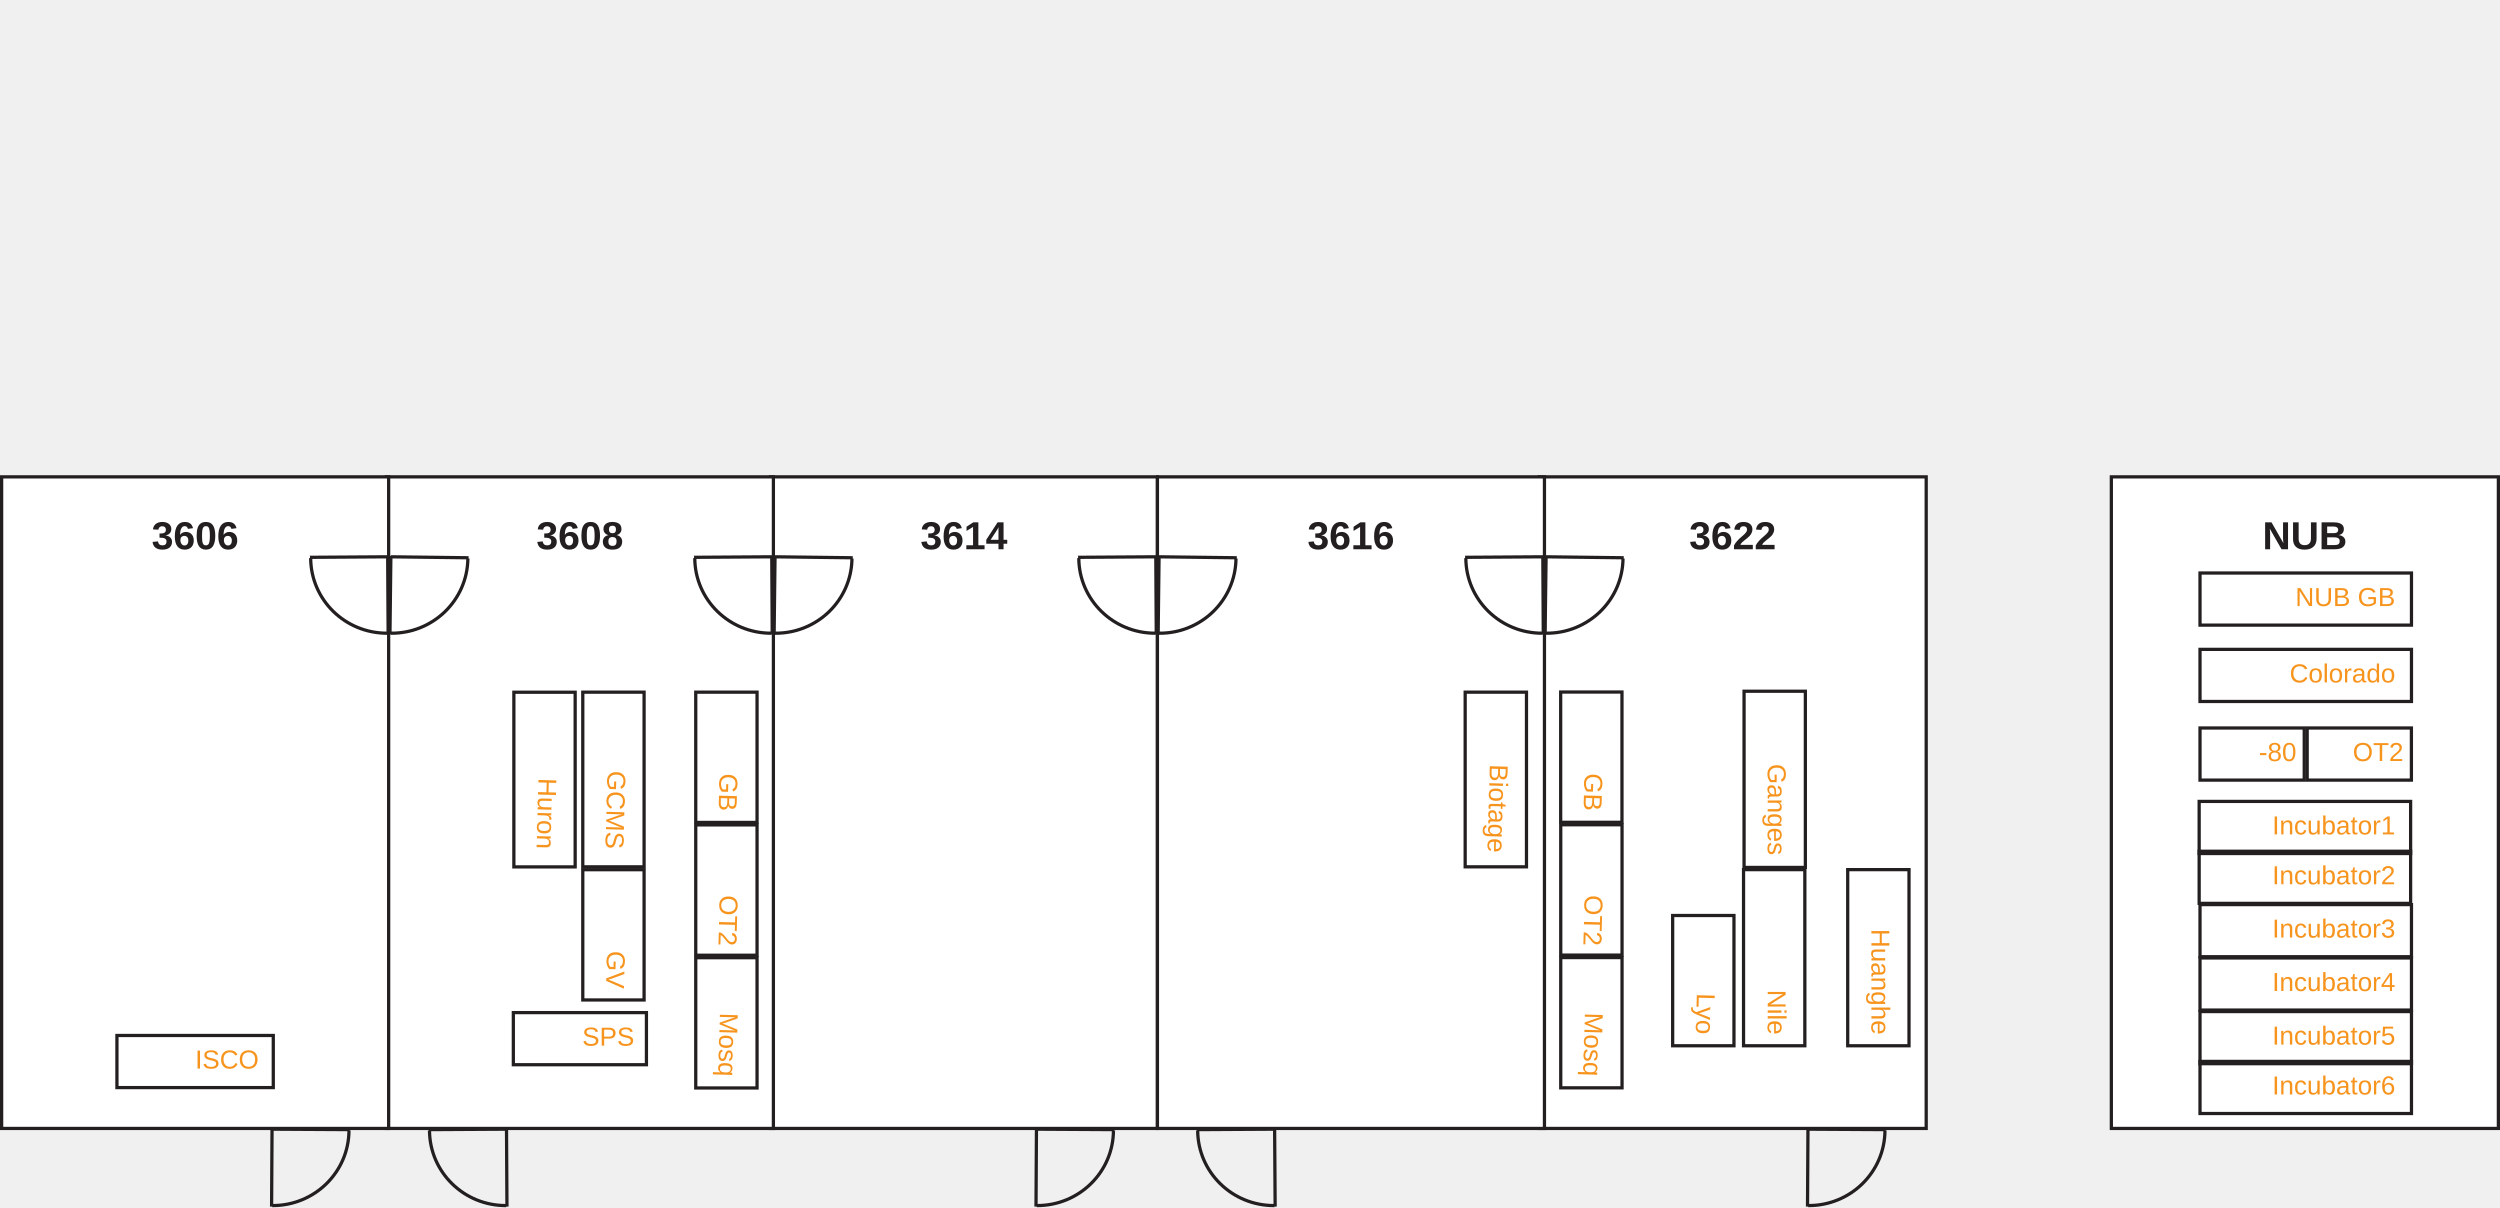
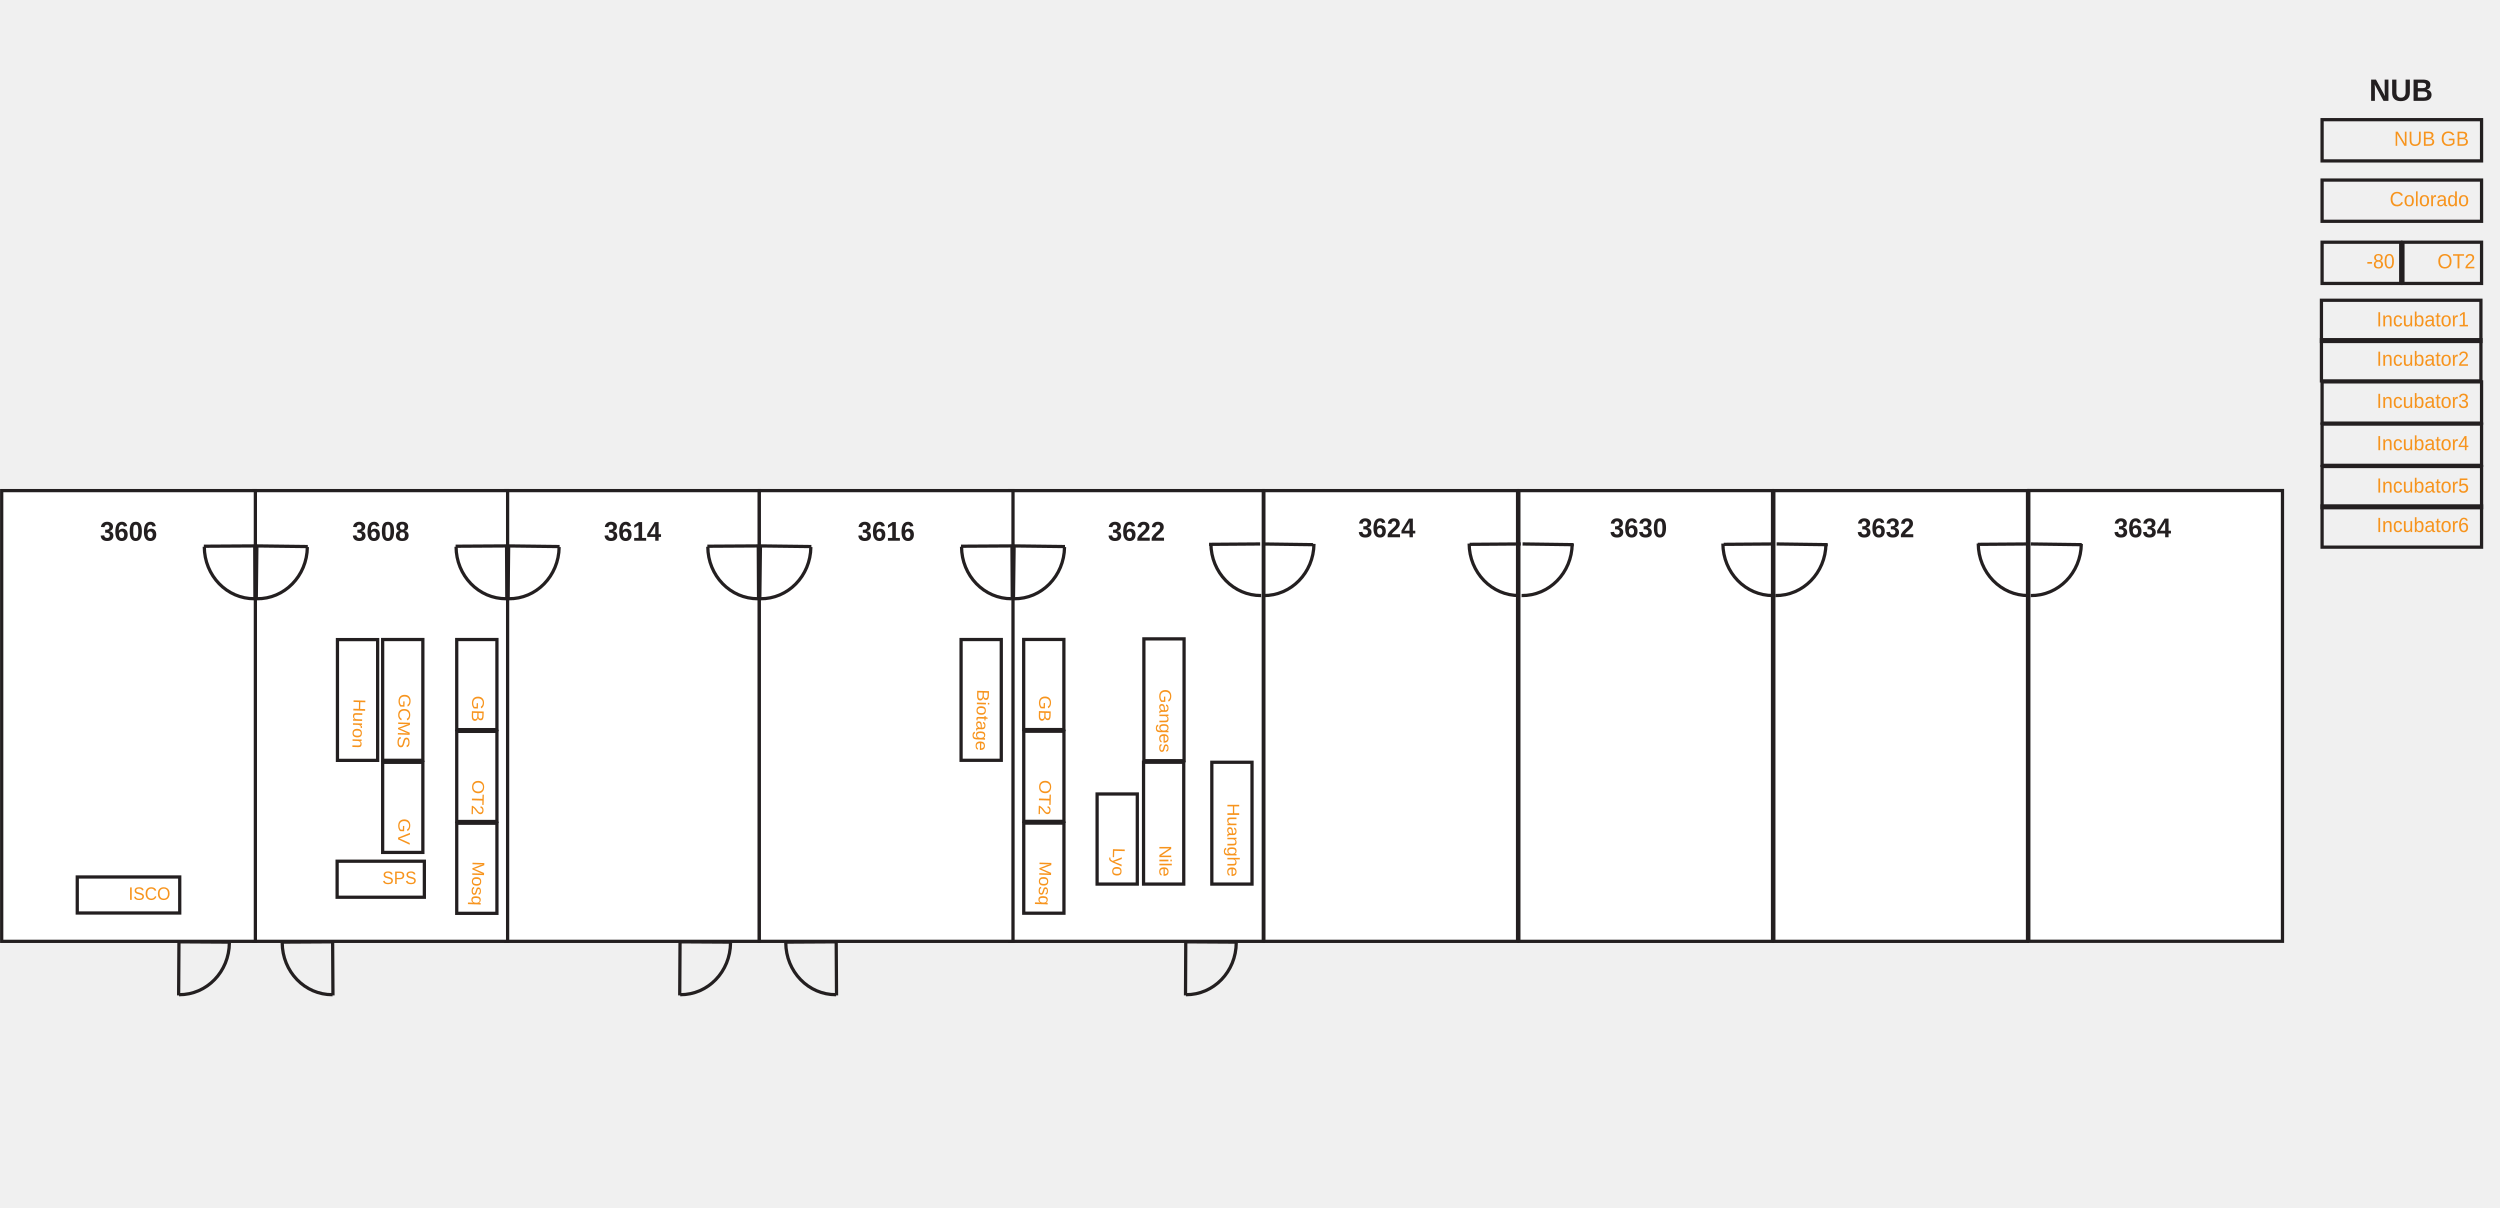
- <svg xmlns="http://www.w3.org/2000/svg" id="Layer_1" viewBox="0 0 383.76 185.31">
+ <svg xmlns="http://www.w3.org/2000/svg" id="Layer_1" version="1.1" viewBox="0 0 383.76 185.31">
  <defs>
-     <style>.cls-1{fill:#231f20;font-family:Arial-BoldMT, Arial;font-size:6px;font-weight:700;}.cls-2{letter-spacing:-.04em;}.cls-3{fill:#fff;}.cls-3,.cls-4{stroke:#231f20;stroke-miterlimit:10;stroke-width:.5px;}.cls-5{fill:#f7941d;font-family:ArialMT, Arial;font-size:4px;}.cls-4{fill:none;}</style>
+     <style>
+       .st0 {
+         font-size: 4.15px;
+       }
+ 
+       .st0, .st1, .st2, .st3, .st4, .st5, .st6, .st7 {
+         isolation: isolate;
+       }
+ 
+       .st0, .st4 {
+         fill: #231f20;
+         font-family: Arial-BoldMT, Arial;
+         font-weight: 700;
+       }
+ 
+       .st1 {
+         font-size: 2.62px;
+       }
+ 
+       .st1, .st2, .st5, .st6, .st7 {
+         fill: #f7941d;
+         font-family: ArialMT, Arial;
+       }
+ 
+       .st2, .st5 {
+         font-size: 2.62px;
+       }
+ 
+       .st8 {
+         fill: none;
+       }
+ 
+       .st8, .st9 {
+         stroke: #231f20;
+         stroke-miterlimit: 10;
+         stroke-width: .5px;
+       }
+ 
+       .st4 {
+         font-size: 4.75px;
+       }
+ 
+       .st5 {
+         letter-spacing: -.04em;
+       }
+ 
+       .st6 {
+         font-size: 3.16px;
+       }
+ 
+       .st7 {
+         font-size: 2.77px;
+       }
+ 
+       .st9 {
+         fill: #fff;
+       }
+     </style>
  </defs>
-   <rect class="cls-3" x="118.26" y="73.2" width="59.41" height="100.02" />
-   <text class="cls-1" transform="translate(141.29 84.31)">
-     <tspan x="0" y="0">3614</tspan>
-   </text>
-   <rect class="cls-3" x="59.31" y="73.2" width="59.41" height="100.02" />
-   <text class="cls-1" transform="translate(82.34 84.31)">
-     <tspan x="0" y="0">3608</tspan>
-   </text>
-   <rect class="cls-3" x=".25" y="73.2" width="59.41" height="100.02" />
-   <text class="cls-1" transform="translate(23.28 84.31)">
-     <tspan x="0" y="0">3606</tspan>
-   </text>
-   <rect class="cls-3" x="236.27" y="73.2" width="59.41" height="100.02" />
-   <text class="cls-1" transform="translate(259.3 84.31)">
-     <tspan x="0" y="0">3622</tspan>
-   </text>
-   <rect class="cls-3" x="177.67" y="73.2" width="59.41" height="100.02" />
-   <text class="cls-1" transform="translate(200.7 84.31)">
-     <tspan x="0" y="0">3616</tspan>
-   </text>
-   <rect class="cls-3" x="324.1" y="73.2" width="59.41" height="100.02" />
-   <text class="cls-1" transform="translate(347.3 84.31)">
-     <tspan x="0" y="0">NUB</tspan>
-   </text>
-   <line class="cls-4" x1="183.74" y1="173.4" x2="195.69" y2="173.33" />
-   <line class="cls-4" x1="195.66" y1="173.22" x2="195.74" y2="185.22" />
-   <path class="cls-4" d="M195.63,185.06c-6.48.04-11.75-5.12-11.78-11.53" />
-   <line class="cls-4" x1="171.03" y1="173.4" x2="159.08" y2="173.33" />
-   <line class="cls-4" x1="159.1" y1="173.22" x2="159.03" y2="185.22" />
-   <path class="cls-4" d="M159.14,185.06c6.48.04,11.75-5.12,11.78-11.53" />
-   <line class="cls-4" x1="65.82" y1="173.4" x2="77.78" y2="173.33" />
-   <line class="cls-4" x1="77.75" y1="173.22" x2="77.82" y2="185.22" />
-   <path class="cls-4" d="M77.71,185.06c-6.48.04-11.75-5.12-11.78-11.53" />
-   <line class="cls-4" x1="53.69" y1="173.4" x2="41.73" y2="173.33" />
-   <line class="cls-4" x1="41.76" y1="173.22" x2="41.69" y2="185.22" />
-   <path class="cls-4" d="M41.79,185.06c6.48.04,11.75-5.12,11.78-11.53" />
-   <line class="cls-4" x1="289.46" y1="173.4" x2="277.51" y2="173.33" />
-   <line class="cls-4" x1="277.53" y1="173.22" x2="277.46" y2="185.22" />
-   <path class="cls-4" d="M277.57,185.06c6.48.04,11.75-5.12,11.78-11.53" />
-   <line class="cls-4" x1="71.93" y1="85.62" x2="59.98" y2="85.47" />
-   <line class="cls-4" x1="60" y1="85.36" x2="59.86" y2="97.36" />
-   <path class="cls-4" d="M59.97,97.2c6.47.08,11.78-5.05,11.85-11.46" />
-   <line class="cls-4" x1="47.58" y1="85.55" x2="59.53" y2="85.47" />
-   <line class="cls-4" x1="59.51" y1="85.36" x2="59.58" y2="97.36" />
-   <path class="cls-4" d="M59.47,97.2c-6.48.04-11.75-5.12-11.78-11.53" />
-   <line class="cls-4" x1="130.9" y1="85.62" x2="118.94" y2="85.47" />
-   <line class="cls-4" x1="118.97" y1="85.36" x2="118.83" y2="97.36" />
-   <path class="cls-4" d="M118.93,97.2c6.47.08,11.78-5.05,11.85-11.46" />
-   <line class="cls-4" x1="106.54" y1="85.55" x2="118.5" y2="85.47" />
-   <line class="cls-4" x1="118.47" y1="85.36" x2="118.54" y2="97.36" />
-   <path class="cls-4" d="M118.43,97.2c-6.48.04-11.75-5.12-11.78-11.53" />
-   <line class="cls-4" x1="189.85" y1="85.62" x2="177.89" y2="85.47" />
-   <line class="cls-4" x1="177.92" y1="85.36" x2="177.78" y2="97.36" />
-   <path class="cls-4" d="M177.88,97.2c6.47.08,11.78-5.05,11.85-11.46" />
-   <line class="cls-4" x1="165.49" y1="85.55" x2="177.45" y2="85.47" />
-   <line class="cls-4" x1="177.42" y1="85.36" x2="177.49" y2="97.36" />
-   <path class="cls-4" d="M177.38,97.2c-6.48.04-11.75-5.12-11.78-11.53" />
-   <line class="cls-4" x1="249.25" y1="85.62" x2="237.3" y2="85.47" />
-   <line class="cls-4" x1="237.33" y1="85.36" x2="237.18" y2="97.36" />
-   <path class="cls-4" d="M237.29,97.2c6.47.08,11.78-5.05,11.85-11.46" />
-   <line class="cls-4" x1="224.9" y1="85.55" x2="236.86" y2="85.47" />
-   <line class="cls-4" x1="236.83" y1="85.36" x2="236.9" y2="97.36" />
-   <path class="cls-4" d="M236.79,97.2c-6.48.04-11.75-5.12-11.78-11.53" />
-   <rect class="cls-4" x="70.18" y="114.95" width="26.81" height="9.41" transform="translate(203.24 36.08) rotate(90)" />
-   <text class="cls-5" transform="translate(82.66 119.4) rotate(91.54)">
-     <tspan x="0" y="0">Huron</tspan>
-   </text>
-   <rect class="cls-4" x="17.95" y="158.95" width="24" height="8" />
-   <text class="cls-5" transform="translate(29.95 164.02)">
-     <tspan x="0" y="0">ISCO</tspan>
-   </text>
-   <rect class="cls-4" x="80.76" y="114.95" width="26.81" height="9.41" transform="translate(213.82 25.49) rotate(90)" />
-   <text class="cls-5" transform="translate(93.26 118.29) rotate(91.54)">
-     <tspan x="0" y="0">GCMS</tspan>
-   </text>
-   <rect class="cls-4" x="78.8" y="155.44" width="20.43" height="8" />
-   <text class="cls-5" transform="translate(89.37 160.51)">
-     <tspan x="0" y="0">SPS</tspan>
-   </text>
-   <text class="cls-5" transform="translate(271.35 117.26) rotate(90)">
-     <tspan x="0" y="0">Ganges</tspan>
-   </text>
-   <text class="cls-5" transform="translate(271.35 151.94) rotate(90)">
-     <tspan x="0" y="0">Nile</tspan>
-   </text>
-   <text class="cls-5" transform="translate(287.27 142.59) rotate(90)">
-     <tspan x="0" y="0">Huanghe</tspan>
-   </text>
-   <text class="cls-5" transform="translate(351.46 104.75)">
-     <tspan x="0" y="0">Colorado</tspan>
-   </text>
-   <rect class="cls-4" x="258.9" y="114.93" width="27.04" height="9.41" transform="translate(392.06 -152.79) rotate(90)" />
-   <rect class="cls-4" x="337.71" y="87.96" width="32.46" height="8" />
-   <text class="cls-5" transform="translate(352.35 93.03)">
-     <tspan x="0" y="0">NUB GB</tspan>
-   </text>
-   <text class="cls-5" transform="translate(110.46 118.7) rotate(91.54)">
-     <tspan x="0" y="0">GB</tspan>
-   </text>
-   <rect class="cls-4" x="101.5" y="111.55" width="20" height="9.41" transform="translate(227.76 4.75) rotate(90)" />
-   <text class="cls-5" transform="translate(110.49 137.39) rotate(91.54)">
-     <tspan x="0" y="0">OT2</tspan>
-   </text>
-   <rect class="cls-4" x="101.5" y="131.93" width="20" height="9.41" transform="translate(248.14 25.13) rotate(90)" />
-   <rect class="cls-4" x="101.5" y="152.31" width="20" height="9.41" transform="translate(268.52 45.51) rotate(90)" />
-   <text class="cls-5" transform="translate(110.51 155.44) rotate(91.54)">
-     <tspan x="0" y="0">Mosq</tspan>
-   </text>
-   <text class="cls-5" transform="translate(243.23 118.67) rotate(91.54)">
-     <tspan x="0" y="0">GB</tspan>
-   </text>
-   <rect class="cls-4" x="234.28" y="111.53" width="20" height="9.41" transform="translate(360.51 -128.05) rotate(90)" />
-   <text class="cls-5" transform="translate(243.26 137.37) rotate(91.54)">
-     <tspan x="0" y="0">OT2</tspan>
-   </text>
-   <rect class="cls-4" x="234.28" y="131.9" width="20" height="9.41" transform="translate(380.89 -107.67) rotate(90)" />
-   <rect class="cls-4" x="234.28" y="152.28" width="20" height="9.41" transform="translate(401.27 -87.29) rotate(90)" />
-   <text class="cls-5" transform="translate(243.29 155.41) rotate(91.54)">
-     <tspan x="0" y="0">Mosq</tspan>
-   </text>
-   <rect class="cls-4" x="258.82" y="142.31" width="27.04" height="9.41" transform="translate(419.36 -125.33) rotate(90)" />
-   <rect class="cls-4" x="274.81" y="142.31" width="27.04" height="9.41" transform="translate(435.35 -141.32) rotate(90)" />
-   <text class="cls-5" transform="translate(93.18 145.93) rotate(91.54)">
-     <tspan x="0" y="0">GV</tspan>
-   </text>
-   <rect class="cls-4" x="84.17" y="138.79" width="20" height="9.41" transform="translate(237.66 49.33) rotate(90)" />
-   <rect class="cls-4" x="216.2" y="114.95" width="26.81" height="9.41" transform="translate(349.27 -109.95) rotate(90)" />
-   <text class="cls-5" transform="translate(228.7 117.29) rotate(91.54)">
-     <tspan x="0" y="0">Biotage</tspan>
-   </text>
-   <rect class="cls-4" x="251.46" y="145.83" width="20" height="9.41" transform="translate(412 -110.93) rotate(90)" />
-   <text class="cls-5" transform="translate(260.48 152.44) rotate(91.54)">
-     <tspan class="cls-2" x="0" y="0">L</tspan>
-     <tspan x="2.08" y="0">yo</tspan>
-   </text>
-   <rect class="cls-4" x="337.71" y="99.68" width="32.46" height="8" />
-   <rect class="cls-4" x="337.58" y="123.02" width="32.46" height="8" />
-   <rect class="cls-4" x="337.58" y="130.67" width="32.46" height="8" />
-   <rect class="cls-4" x="337.71" y="138.86" width="32.46" height="8" />
-   <rect class="cls-4" x="337.71" y="147.05" width="32.46" height="8" />
-   <rect class="cls-4" x="337.71" y="155.28" width="32.46" height="8" />
-   <rect class="cls-4" x="337.71" y="162.93" width="32.46" height="8" />
-   <text class="cls-5" transform="translate(348.79 128.08)">
-     <tspan x="0" y="0">Incubator1</tspan>
-   </text>
-   <rect class="cls-4" x="337.71" y="111.75" width="16" height="8" />
-   <text class="cls-5" transform="translate(346.74 116.82)">
-     <tspan x="0" y="0">-80</tspan>
-   </text>
-   <text class="cls-5" transform="translate(348.79 135.74)">
-     <tspan x="0" y="0">Incubator2</tspan>
-   </text>
-   <text class="cls-5" transform="translate(348.79 143.92)">
-     <tspan x="0" y="0">Incubator3</tspan>
-   </text>
-   <text class="cls-5" transform="translate(348.79 152.12)">
-     <tspan x="0" y="0">Incubator4</tspan>
-   </text>
-   <text class="cls-5" transform="translate(348.79 160.35)">
-     <tspan x="0" y="0">Incubator5</tspan>
-   </text>
-   <text class="cls-5" transform="translate(348.79 168)">
-     <tspan x="0" y="0">Incubator6</tspan>
-   </text>
-   <rect class="cls-4" x="354.16" y="111.75" width="16" height="8" />
-   <text class="cls-5" transform="translate(361.16 116.82)">
-     <tspan x="0" y="0">OT2</tspan>
-   </text>
+   <rect class="st9" x="77.62" y="75.31" width="38.94" height="69.19" />
+   <g class="st3">
+     <text class="st0" transform="translate(92.71 83) scale(.95 1)">
+       <tspan x="0" y="0">3614</tspan>
+     </text>
+   </g>
+   <rect class="st9" x="38.98" y="75.31" width="38.94" height="69.19" />
+   <g class="st3">
+     <text class="st0" transform="translate(54.07 83) scale(.95 1)">
+       <tspan x="0" y="0">3608</tspan>
+     </text>
+   </g>
+   <rect class="st9" x=".26" y="75.31" width="38.94" height="69.19" />
+   <g class="st3">
+     <text class="st0" transform="translate(15.36 83) scale(.95 1)">
+       <tspan x="0" y="0">3606</tspan>
+     </text>
+   </g>
+   <rect class="st9" x="154.98" y="75.31" width="38.94" height="69.19" />
+   <g class="st3">
+     <text class="st0" transform="translate(170.07 83) scale(.95 1)">
+       <tspan x="0" y="0">3622</tspan>
+     </text>
+   </g>
+   <rect class="st9" x="116.56" y="75.31" width="38.94" height="69.19" />
+   <g class="st3">
+     <text class="st0" transform="translate(131.66 83) scale(.95 1)">
+       <tspan x="0" y="0">3616</tspan>
+     </text>
+   </g>
+   <rect class="st9" x="311.43" y="75.3" width="38.94" height="69.19" />
+   <g class="st3">
+     <text class="st4" transform="translate(363.68 15.48) scale(.95 1)">
+       <tspan x="0" y="0">NUB</tspan>
+     </text>
+   </g>
+   <line class="st8" x1="120.54" y1="144.62" x2="128.38" y2="144.57" />
+   <line class="st8" x1="128.36" y1="144.5" x2="128.41" y2="152.8" />
+   <path class="st8" d="M128.34,152.69c-4.25.03-7.7-3.54-7.72-7.98" />
+   <line class="st8" x1="112.21" y1="144.62" x2="104.38" y2="144.57" />
+   <line class="st8" x1="104.39" y1="144.5" x2="104.34" y2="152.8" />
+   <path class="st8" d="M104.42,152.69c4.25.03,7.7-3.54,7.72-7.98" />
+   <line class="st8" x1="43.24" y1="144.62" x2="51.08" y2="144.57" />
+   <line class="st8" x1="51.06" y1="144.5" x2="51.11" y2="152.8" />
+   <path class="st8" d="M51.04,152.69c-4.25.03-7.7-3.54-7.72-7.98" />
+   <line class="st8" x1="35.29" y1="144.62" x2="27.45" y2="144.57" />
+   <line class="st8" x1="27.47" y1="144.5" x2="27.42" y2="152.8" />
+   <path class="st8" d="M27.49,152.69c4.25.03,7.7-3.54,7.72-7.98" />
+   <line class="st8" x1="189.84" y1="144.62" x2="182.01" y2="144.57" />
+   <line class="st8" x1="182.02" y1="144.5" x2="181.98" y2="152.8" />
+   <path class="st8" d="M182.05,152.69c4.25.03,7.7-3.54,7.72-7.98" />
+   <line class="st8" x1="47.25" y1="83.9" x2="39.41" y2="83.8" />
+   <line class="st8" x1="39.43" y1="83.72" x2="39.34" y2="92.02" />
+   <path class="st8" d="M39.41,91.91c4.24.06,7.72-3.49,7.77-7.93" />
+   <line class="st8" x1="31.29" y1="83.85" x2="39.12" y2="83.8" />
+   <line class="st8" x1="39.11" y1="83.72" x2="39.15" y2="92.02" />
+   <path class="st8" d="M39.08,91.91c-4.25.03-7.7-3.54-7.72-7.98" />
+   <line class="st8" x1="85.9" y1="83.9" x2="78.06" y2="83.8" />
+   <line class="st8" x1="78.08" y1="83.72" x2="77.99" y2="92.02" />
+   <path class="st8" d="M78.06,91.91c4.24.06,7.72-3.49,7.77-7.93" />
+   <line class="st8" x1="69.94" y1="83.85" x2="77.78" y2="83.8" />
+   <line class="st8" x1="77.76" y1="83.72" x2="77.8" y2="92.02" />
+   <path class="st8" d="M77.73,91.91c-4.25.03-7.7-3.54-7.72-7.98" />
+   <line class="st8" x1="124.55" y1="83.9" x2="116.71" y2="83.8" />
+   <line class="st8" x1="116.73" y1="83.72" x2="116.63" y2="92.02" />
+   <path class="st8" d="M116.7,91.91c4.24.06,7.72-3.49,7.77-7.93" />
+   <line class="st8" x1="108.58" y1="83.85" x2="116.42" y2="83.8" />
+   <line class="st8" x1="116.4" y1="83.72" x2="116.44" y2="92.02" />
+   <path class="st8" d="M116.37,91.91c-4.25.03-7.7-3.54-7.72-7.98" />
+   <line class="st8" x1="163.48" y1="83.9" x2="155.65" y2="83.8" />
+   <line class="st8" x1="155.67" y1="83.72" x2="155.57" y2="92.02" />
+   <path class="st8" d="M155.64,91.91c4.24.06,7.72-3.49,7.77-7.93" />
+   <line class="st8" x1="147.52" y1="83.85" x2="155.36" y2="83.8" />
+   <line class="st8" x1="155.34" y1="83.72" x2="155.39" y2="92.02" />
+   <path class="st8" d="M155.32,91.91c-4.25.03-7.7-3.54-7.72-7.98" />
+   <rect class="st8" x="51.8" y="98.18" width="6.17" height="18.54" />
+   <g class="st3">
+     <text class="st2" transform="translate(54.28 107.27) rotate(91.46) scale(1.06 1) skewX(-.16)">
+       <tspan x="0" y="0">Huron</tspan>
+     </text>
+   </g>
+   <rect class="st8" x="11.86" y="134.62" width="15.73" height="5.53" />
+   <g class="st3">
+     <text class="st7" transform="translate(19.73 138.13) scale(.95 1)">
+       <tspan x="0" y="0">ISCO</tspan>
+     </text>
+   </g>
+   <rect class="st8" x="58.74" y="98.17" width="6.17" height="18.54" />
+   <g class="st3">
+     <text class="st2" transform="translate(61.23 106.5) rotate(91.46) scale(1.06 1) skewX(-.16)">
+       <tspan x="0" y="0">GCMS</tspan>
+     </text>
+   </g>
+   <rect class="st8" x="51.75" y="132.2" width="13.39" height="5.53" />
+   <g class="st3">
+     <text class="st7" transform="translate(58.68 135.7) scale(.95 1)">
+       <tspan x="0" y="0">SPS</tspan>
+     </text>
+   </g>
+   <g class="st3">
+     <text class="st1" transform="translate(177.97 105.79) rotate(90) scale(1.06 1)">
+       <tspan x="0" y="0">Ganges</tspan>
+     </text>
+   </g>
+   <g class="st3">
+     <text class="st1" transform="translate(177.97 129.78) rotate(90) scale(1.06 1)">
+       <tspan x="0" y="0">Nile</tspan>
+     </text>
+   </g>
+   <g class="st3">
+     <text class="st1" transform="translate(188.41 123.31) rotate(90) scale(1.06 1)">
+       <tspan x="0" y="0">Huanghe</tspan>
+     </text>
+   </g>
+   <g class="st3">
+     <text class="st6" transform="translate(366.82 31.65) scale(.95 1)">
+       <tspan x="0" y="0">Colorado</tspan>
+     </text>
+   </g>
+   <rect class="st8" x="175.59" y="98.07" width="6.17" height="18.7" />
+   <rect class="st8" x="356.45" y="18.37" width="24.48" height="6.33" />
+   <g class="st3">
+     <text class="st6" transform="translate(367.49 22.38) scale(.95 1)">
+       <tspan x="0" y="0">NUB GB</tspan>
+     </text>
+   </g>
+   <g class="st3">
+     <text class="st2" transform="translate(72.5 106.78) rotate(91.46) scale(1.06 1) skewX(-.16)">
+       <tspan x="0" y="0">GB</tspan>
+     </text>
+   </g>
+   <rect class="st8" x="70.11" y="98.17" width="6.17" height="13.83" />
+   <g class="st3">
+     <text class="st2" transform="translate(72.52 119.71) rotate(91.46) scale(1.06 1) skewX(-.16)">
+       <tspan x="0" y="0">OT2</tspan>
+     </text>
+   </g>
+   <rect class="st8" x="70.11" y="112.27" width="6.17" height="13.83" />
+   <rect class="st8" x="70.11" y="126.37" width="6.17" height="13.83" />
+   <g class="st3">
+     <text class="st2" transform="translate(72.54 132.2) rotate(91.46) scale(1.06 1) skewX(-.16)">
+       <tspan x="0" y="0">Mosq</tspan>
+     </text>
+   </g>
+   <g class="st3">
+     <text class="st2" transform="translate(159.54 106.76) rotate(91.46) scale(1.06 1) skewX(-.16)">
+       <tspan x="0" y="0">GB</tspan>
+     </text>
+   </g>
+   <rect class="st8" x="157.14" y="98.16" width="6.17" height="13.83" />
+   <g class="st3">
+     <text class="st2" transform="translate(159.56 119.7) rotate(91.46) scale(1.06 1) skewX(-.16)">
+       <tspan x="0" y="0">OT2</tspan>
+     </text>
+   </g>
+   <rect class="st8" x="157.15" y="112.25" width="6.17" height="13.83" />
+   <rect class="st8" x="157.15" y="126.35" width="6.17" height="13.83" />
+   <g class="st3">
+     <text class="st2" transform="translate(159.58 132.18) rotate(91.46) scale(1.06 1) skewX(-.16)">
+       <tspan x="0" y="0">Mosq</tspan>
+     </text>
+   </g>
+   <rect class="st8" x="175.54" y="117.01" width="6.17" height="18.7" />
+   <rect class="st8" x="186.02" y="117.01" width="6.17" height="18.7" />
+   <g class="st3">
+     <text class="st2" transform="translate(61.18 125.62) rotate(91.46) scale(1.06 1) skewX(-.16)">
+       <tspan x="0" y="0">GV</tspan>
+     </text>
+   </g>
+   <rect class="st8" x="58.74" y="117.02" width="6.17" height="13.83" />
+   <rect class="st8" x="147.53" y="98.17" width="6.17" height="18.54" />
+   <g class="st3">
+     <text class="st2" transform="translate(150.01 105.81) rotate(91.46) scale(1.06 1) skewX(-.16)">
+       <tspan x="0" y="0">Biotage</tspan>
+     </text>
+   </g>
+   <rect class="st8" x="168.41" y="121.88" width="6.17" height="13.83" />
+   <g class="st3">
+     <text class="st5" transform="translate(170.85 130.12) rotate(91.46) scale(1.06 1) skewX(-.16)">
+       <tspan x="0" y="0">L</tspan>
+     </text>
+     <text class="st2" transform="translate(170.81 131.56) rotate(91.46) scale(1.06 1) skewX(-.16)">
+       <tspan x="0" y="0">yo</tspan>
+     </text>
+   </g>
+   <rect class="st8" x="356.45" y="27.64" width="24.48" height="6.33" />
+   <rect class="st8" x="356.35" y="46.09" width="24.48" height="6.33" />
+   <rect class="st8" x="356.35" y="52.14" width="24.48" height="6.33" />
+   <rect class="st8" x="356.45" y="58.62" width="24.48" height="6.33" />
+   <rect class="st8" x="356.45" y="65.1" width="24.48" height="6.33" />
+   <rect class="st8" x="356.45" y="71.61" width="24.48" height="6.33" />
+   <rect class="st8" x="356.45" y="77.66" width="24.48" height="6.33" />
+   <g class="st3">
+     <text class="st6" transform="translate(364.81 50.1) scale(.95 1)">
+       <tspan x="0" y="0">Incubator1</tspan>
+     </text>
+   </g>
+   <rect class="st8" x="356.45" y="37.18" width="12.07" height="6.33" />
+   <g class="st3">
+     <text class="st6" transform="translate(363.26 41.19) scale(.95 1)">
+       <tspan x="0" y="0">-80</tspan>
+     </text>
+   </g>
+   <g class="st3">
+     <text class="st6" transform="translate(364.81 56.15) scale(.95 1)">
+       <tspan x="0" y="0">Incubator2</tspan>
+     </text>
+   </g>
+   <g class="st3">
+     <text class="st6" transform="translate(364.81 62.62) scale(.95 1)">
+       <tspan x="0" y="0">Incubator3</tspan>
+     </text>
+   </g>
+   <g class="st3">
+     <text class="st6" transform="translate(364.81 69.11) scale(.95 1)">
+       <tspan x="0" y="0">Incubator4</tspan>
+     </text>
+   </g>
+   <g class="st3">
+     <text class="st6" transform="translate(364.81 75.62) scale(.95 1)">
+       <tspan x="0" y="0">Incubator5</tspan>
+     </text>
+   </g>
+   <g class="st3">
+     <text class="st6" transform="translate(364.81 81.67) scale(.95 1)">
+       <tspan x="0" y="0">Incubator6</tspan>
+     </text>
+   </g>
+   <rect class="st8" x="368.86" y="37.18" width="12.07" height="6.33" />
+   <g class="st3">
+     <text class="st6" transform="translate(374.14 41.19) scale(.95 1)">
+       <tspan x="0" y="0">OT2</tspan>
+     </text>
+   </g>
+   <rect class="st9" x="194.01" y="75.31" width="38.94" height="69.19" />
+   <rect class="st9" x="233.15" y="75.31" width="38.94" height="69.19" />
+   <rect class="st9" x="272.29" y="75.31" width="38.94" height="69.19" />
+   <g class="st3">
+     <text class="st0" transform="translate(247.13 82.47) scale(.95 1)">
+       <tspan x="0" y="0">3630</tspan>
+     </text>
+   </g>
+   <g class="st3">
+     <text class="st0" transform="translate(208.49 82.47) scale(.95 1)">
+       <tspan x="0" y="0">3624</tspan>
+     </text>
+   </g>
+   <g class="st3">
+     <text class="st0" transform="translate(324.49 82.47) scale(.95 1)">
+       <tspan x="0" y="0">3634</tspan>
+     </text>
+   </g>
+   <g class="st3">
+     <text class="st0" transform="translate(285.08 82.47) scale(.95 1)">
+       <tspan x="0" y="0">3632</tspan>
+     </text>
+   </g>
+   <path class="st8" d="M193.93,91.42c4.24.06,7.72-3.49,7.77-7.93" />
+   <path class="st8" d="M193.6,91.42c-4.25.03-7.7-3.54-7.72-7.98" />
+   <path class="st8" d="M233.57,91.42c4.24.06,7.72-3.49,7.77-7.93" />
+   <path class="st8" d="M233.24,91.42c-4.25.03-7.7-3.54-7.72-7.98" />
+   <path class="st8" d="M272.52,91.42c4.24.06,7.72-3.49,7.77-7.93" />
+   <path class="st8" d="M272.19,91.42c-4.25.03-7.7-3.54-7.72-7.98" />
+   <path class="st8" d="M311.72,91.42c4.24.06,7.72-3.49,7.77-7.93" />
+   <path class="st8" d="M311.39,91.42c-4.25.03-7.7-3.54-7.72-7.98" />
+   <line class="st8" x1="201.56" y1="83.61" x2="193.72" y2="83.5" />
+   <line class="st8" x1="185.6" y1="83.56" x2="193.44" y2="83.5" />
+   <line class="st8" x1="241.56" y1="83.61" x2="233.72" y2="83.5" />
+   <line class="st8" x1="225.6" y1="83.56" x2="233.44" y2="83.5" />
+   <line class="st8" x1="280.56" y1="83.61" x2="272.72" y2="83.5" />
+   <line class="st8" x1="264.6" y1="83.56" x2="272.44" y2="83.5" />
+   <line class="st8" x1="319.56" y1="83.61" x2="311.72" y2="83.5" />
+   <line class="st8" x1="303.6" y1="83.56" x2="311.44" y2="83.5" />
</svg>
